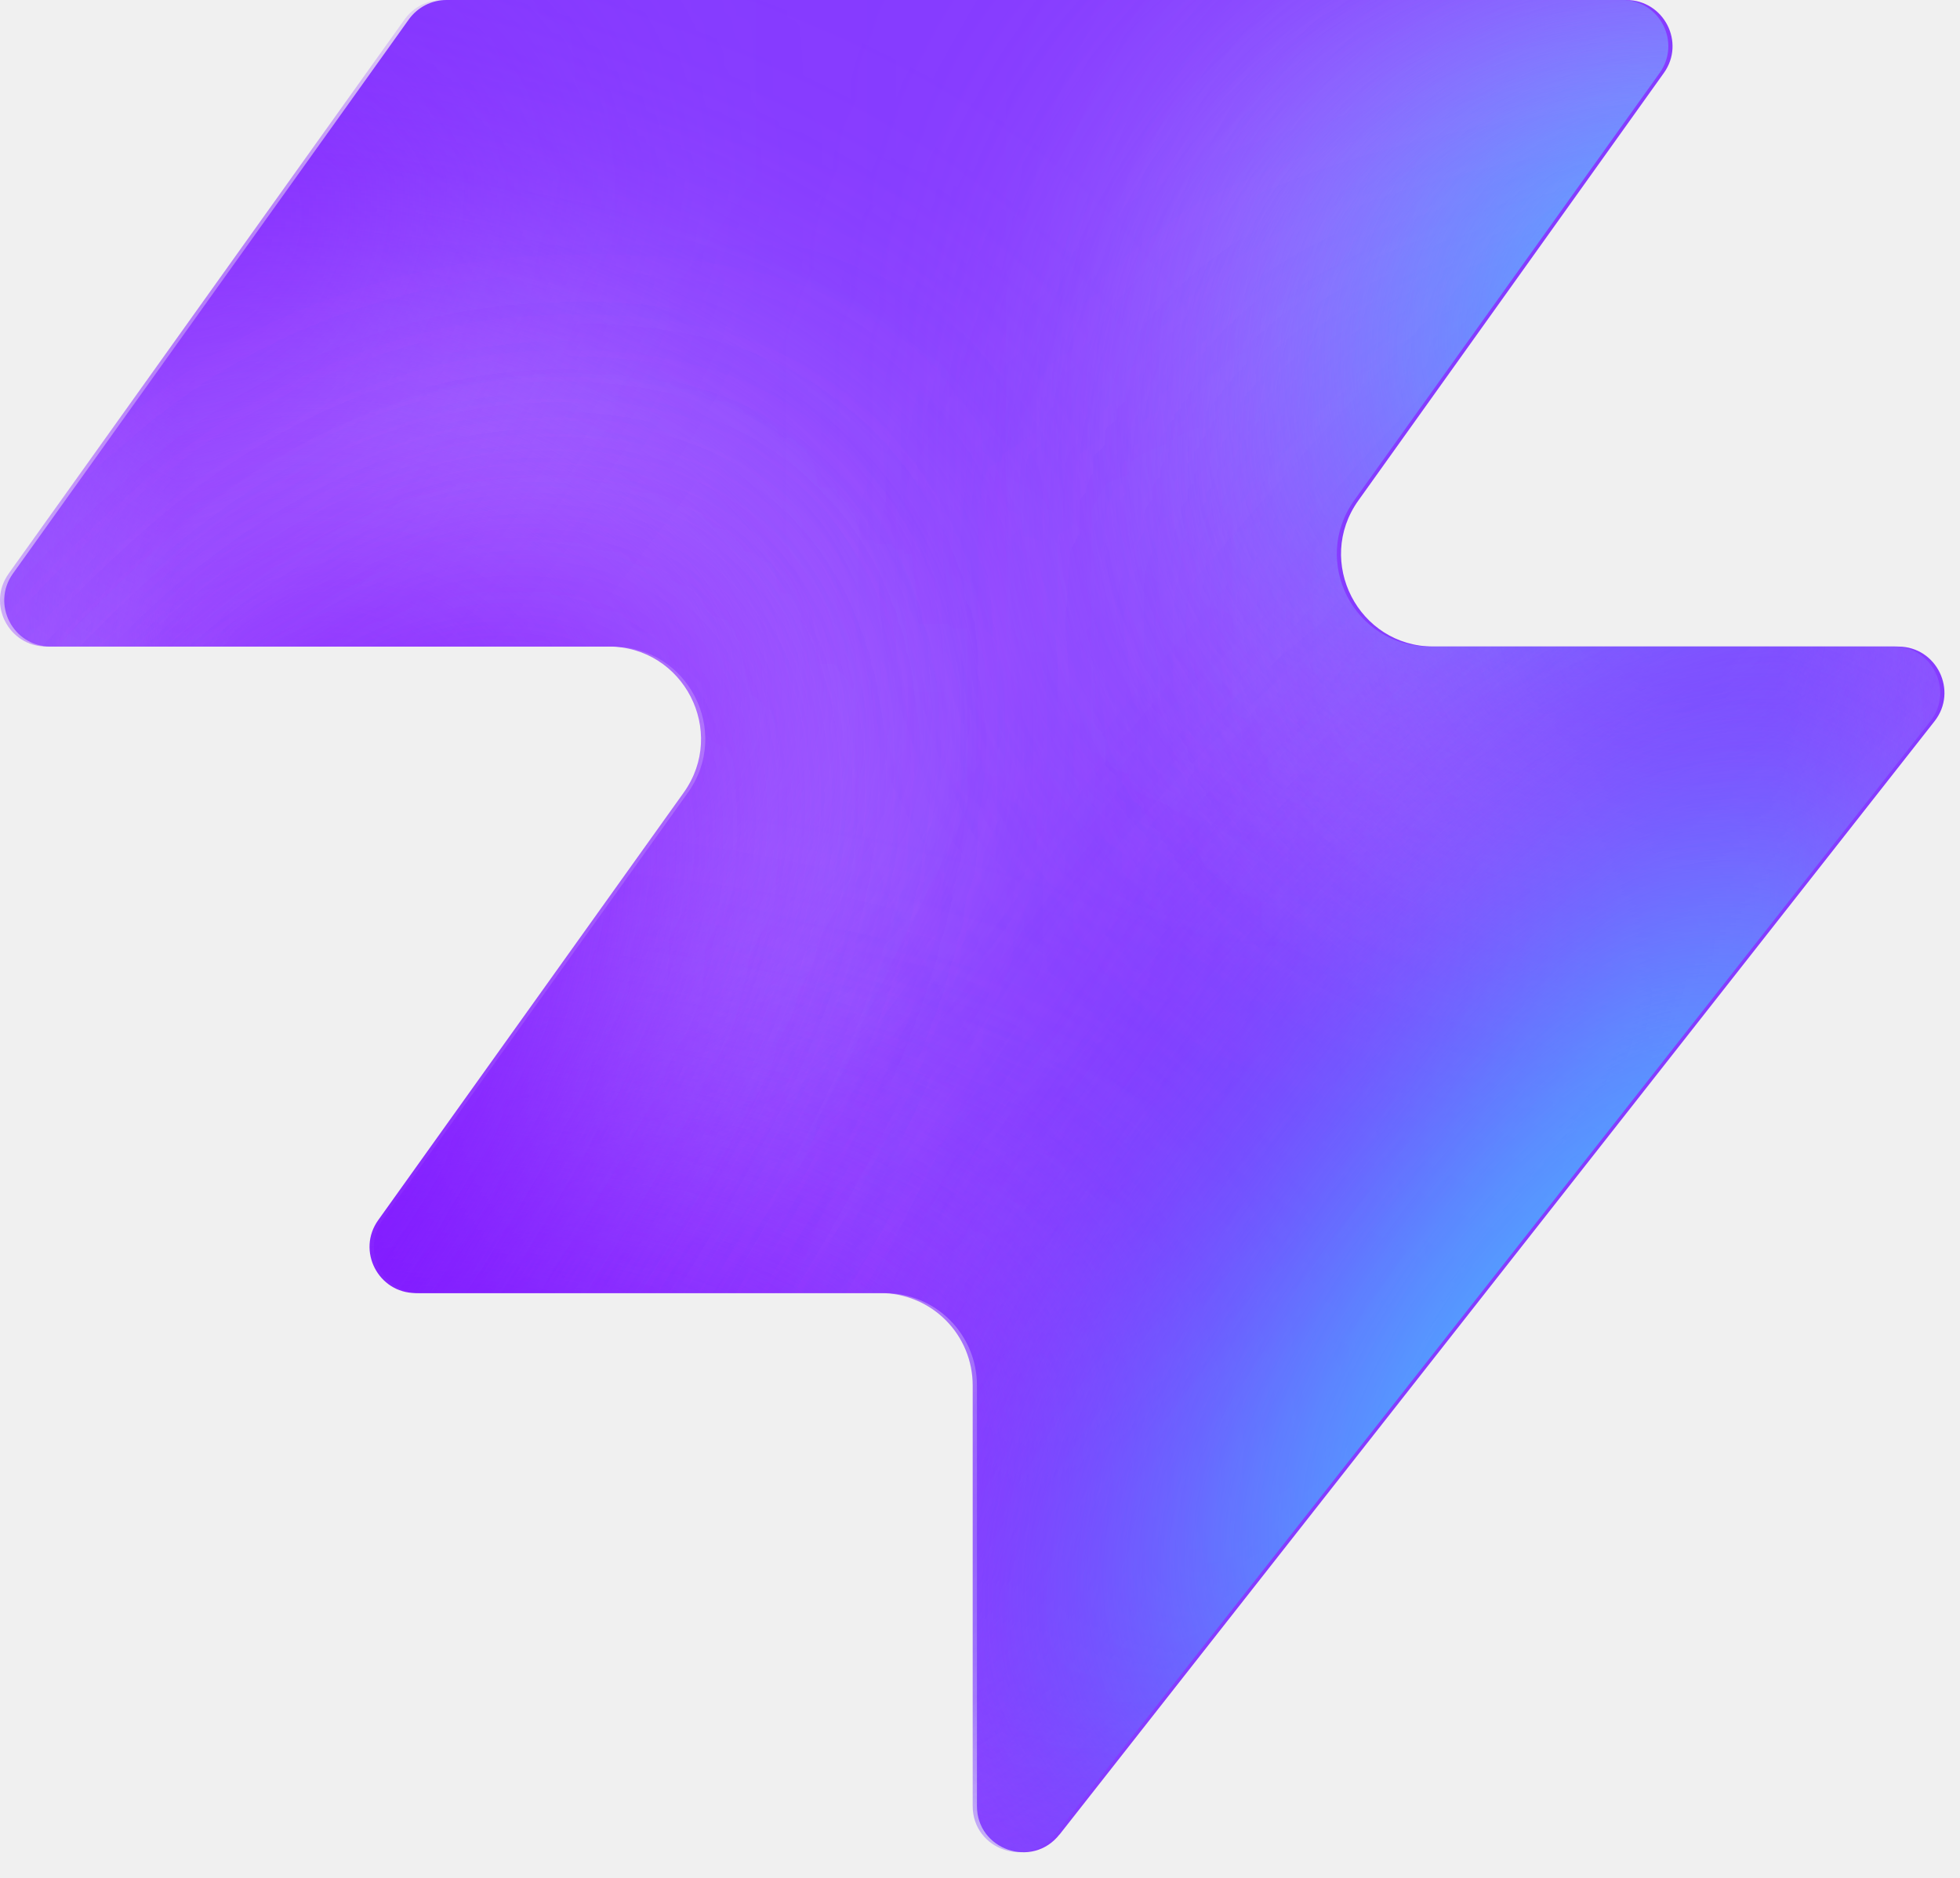
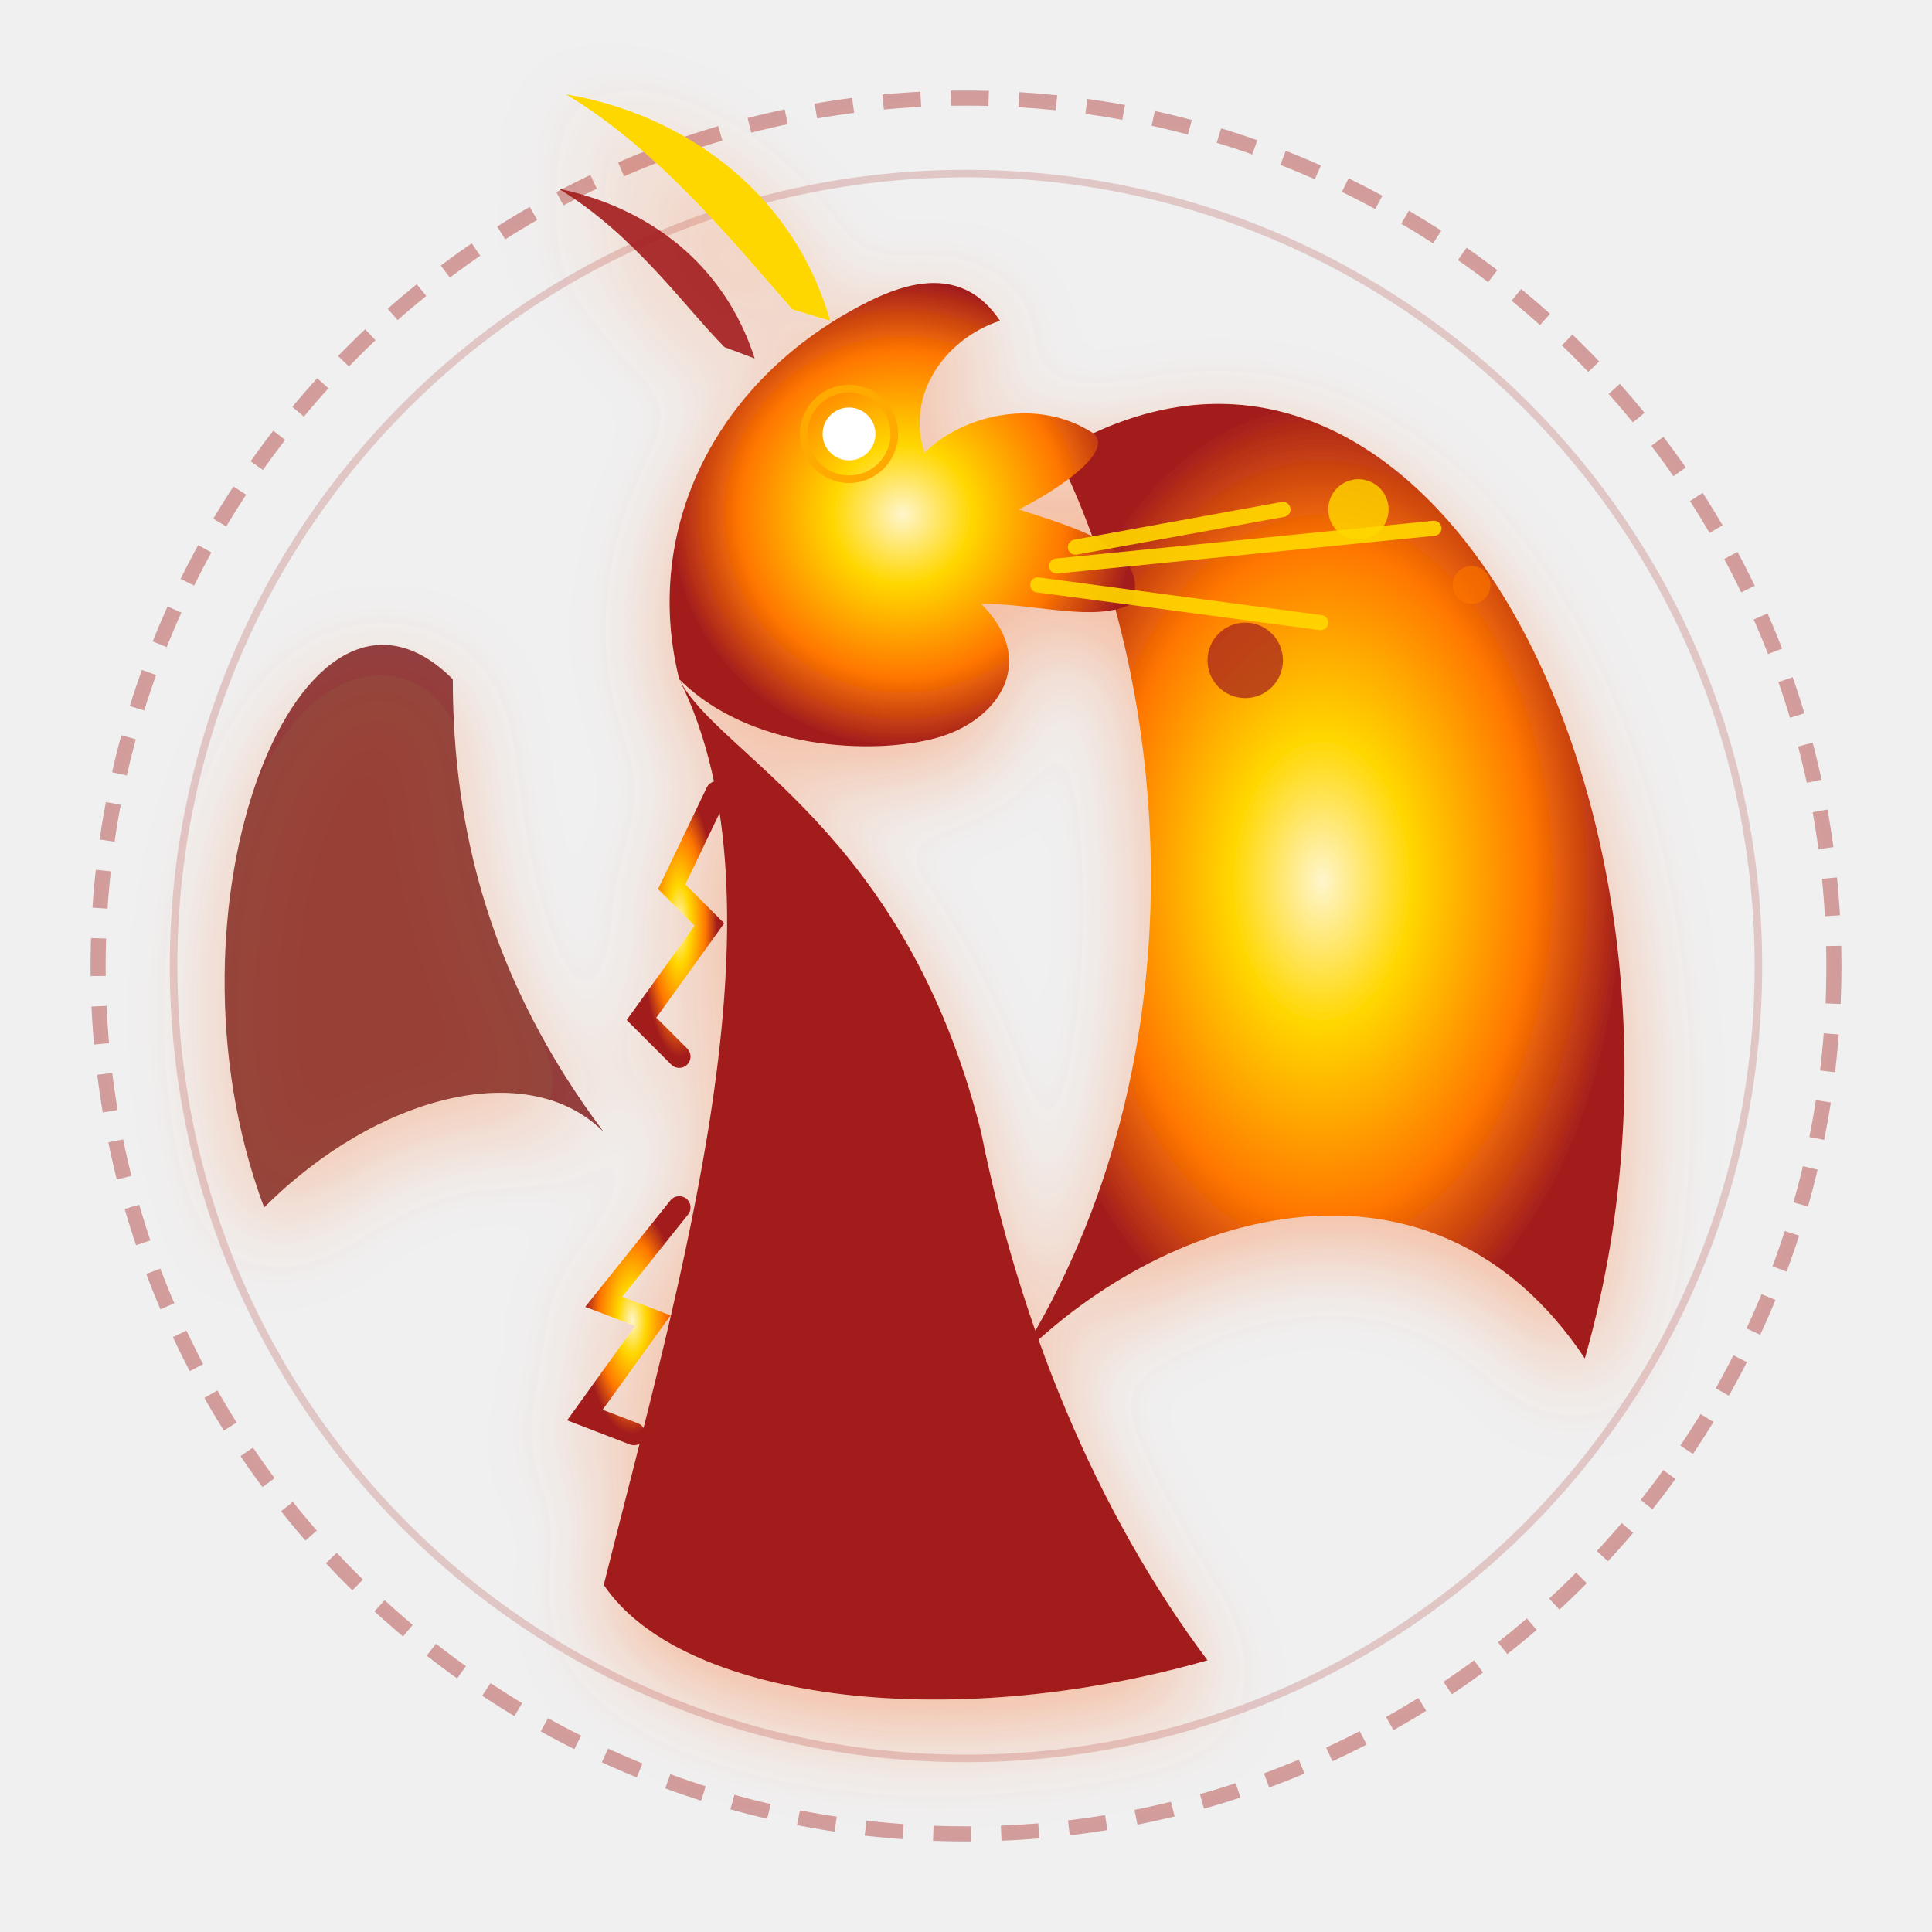
- <svg xmlns="http://www.w3.org/2000/svg" width="48" height="46" fill="none" viewBox="0 0 48 46">
-   <path fill="#863bff" d="M25.946 44.938c-.664.845-2.021.375-2.021-.698V33.937a2.26 2.26 0 0 0-2.262-2.262H10.287c-.92 0-1.456-1.04-.92-1.788l7.48-10.471c1.07-1.497 0-3.578-1.842-3.578H1.237c-.92 0-1.456-1.04-.92-1.788L10.013.474c.214-.297.556-.474.92-.474h28.894c.92 0 1.456 1.04.92 1.788l-7.48 10.471c-1.07 1.498 0 3.579 1.842 3.579h11.377c.943 0 1.473 1.088.89 1.83L25.947 44.94z" style="fill:#863bff;fill:color(display-p3 .525 .23 1);fill-opacity:1" />
-   <mask id="a" width="48" height="46" x="0" y="0" maskUnits="userSpaceOnUse" style="mask-type:alpha">
-     <path fill="#000" d="M25.842 44.938c-.664.844-2.021.375-2.021-.698V33.937a2.26 2.26 0 0 0-2.262-2.262H10.183c-.92 0-1.456-1.04-.92-1.788l7.48-10.471c1.07-1.498 0-3.579-1.842-3.579H1.133c-.92 0-1.456-1.04-.92-1.787L9.91.473c.214-.297.556-.474.92-.474h28.894c.92 0 1.456 1.04.92 1.788l-7.48 10.471c-1.07 1.498 0 3.578 1.842 3.578h11.377c.943 0 1.473 1.088.89 1.832L25.843 44.94z" style="fill:#000;fill-opacity:1" />
-   </mask>
-   <g mask="url(#a)">
-     <g filter="url(#b)">
-       <ellipse cx="5.508" cy="14.704" fill="#ede6ff" rx="5.508" ry="14.704" style="fill:#ede6ff;fill:color(display-p3 .927 .903 1);fill-opacity:1" transform="matrix(.00324 1 1 -.00324 -4.47 31.516)" />
-     </g>
-     <g filter="url(#c)">
-       <ellipse cx="10.399" cy="29.851" fill="#ede6ff" rx="10.399" ry="29.851" style="fill:#ede6ff;fill:color(display-p3 .927 .903 1);fill-opacity:1" transform="matrix(.00324 1 1 -.00324 -39.328 7.883)" />
-     </g>
-     <g filter="url(#d)">
-       <ellipse cx="5.508" cy="30.487" fill="#7e14ff" rx="5.508" ry="30.487" style="fill:#7e14ff;fill:color(display-p3 .492 .077 1);fill-opacity:1" transform="rotate(89.814 -25.913 -14.639)scale(1 -1)" />
-     </g>
-     <g filter="url(#e)">
-       <ellipse cx="5.508" cy="30.599" fill="#7e14ff" rx="5.508" ry="30.599" style="fill:#7e14ff;fill:color(display-p3 .492 .077 1);fill-opacity:1" transform="rotate(89.814 -32.644 -3.334)scale(1 -1)" />
-     </g>
-     <g filter="url(#f)">
-       <ellipse cx="5.508" cy="30.599" fill="#7e14ff" rx="5.508" ry="30.599" style="fill:#7e14ff;fill:color(display-p3 .492 .077 1);fill-opacity:1" transform="matrix(.00324 1 1 -.00324 -34.34 30.47)" />
-     </g>
-     <g filter="url(#g)">
-       <ellipse cx="14.072" cy="22.078" fill="#ede6ff" rx="14.072" ry="22.078" style="fill:#ede6ff;fill:color(display-p3 .927 .903 1);fill-opacity:1" transform="rotate(93.35 24.506 48.493)scale(-1 1)" />
-     </g>
-     <g filter="url(#h)">
-       <ellipse cx="3.47" cy="21.501" fill="#7e14ff" rx="3.47" ry="21.501" style="fill:#7e14ff;fill:color(display-p3 .492 .077 1);fill-opacity:1" transform="rotate(89.009 28.708 47.59)scale(-1 1)" />
-     </g>
-     <g filter="url(#i)">
-       <ellipse cx="3.47" cy="21.501" fill="#7e14ff" rx="3.47" ry="21.501" style="fill:#7e14ff;fill:color(display-p3 .492 .077 1);fill-opacity:1" transform="rotate(89.009 28.708 47.59)scale(-1 1)" />
-     </g>
-     <g filter="url(#j)">
-       <ellipse cx=".387" cy="8.972" fill="#7e14ff" rx="4.407" ry="29.108" style="fill:#7e14ff;fill:color(display-p3 .492 .077 1);fill-opacity:1" transform="rotate(39.51 .387 8.972)" />
-     </g>
-     <g filter="url(#k)">
-       <ellipse cx="47.523" cy="-6.092" fill="#7e14ff" rx="4.407" ry="29.108" style="fill:#7e14ff;fill:color(display-p3 .492 .077 1);fill-opacity:1" transform="rotate(37.892 47.523 -6.092)" />
-     </g>
-     <g filter="url(#l)">
-       <ellipse cx="41.412" cy="6.333" fill="#47bfff" rx="5.971" ry="9.665" style="fill:#47bfff;fill:color(display-p3 .28 .748 1);fill-opacity:1" transform="rotate(37.892 41.412 6.333)" />
-     </g>
-     <g filter="url(#m)">
-       <ellipse cx="-1.879" cy="38.332" fill="#7e14ff" rx="4.407" ry="29.108" style="fill:#7e14ff;fill:color(display-p3 .492 .077 1);fill-opacity:1" transform="rotate(37.892 -1.88 38.332)" />
-     </g>
-     <g filter="url(#n)">
-       <ellipse cx="-1.879" cy="38.332" fill="#7e14ff" rx="4.407" ry="29.108" style="fill:#7e14ff;fill:color(display-p3 .492 .077 1);fill-opacity:1" transform="rotate(37.892 -1.88 38.332)" />
-     </g>
-     <g filter="url(#o)">
-       <ellipse cx="35.651" cy="29.907" fill="#7e14ff" rx="4.407" ry="29.108" style="fill:#7e14ff;fill:color(display-p3 .492 .077 1);fill-opacity:1" transform="rotate(37.892 35.651 29.907)" />
-     </g>
-     <g filter="url(#p)">
-       <ellipse cx="38.418" cy="32.4" fill="#47bfff" rx="5.971" ry="15.297" style="fill:#47bfff;fill:color(display-p3 .28 .748 1);fill-opacity:1" transform="rotate(37.892 38.418 32.4)" />
-     </g>
-   </g>
+ <svg xmlns="http://www.w3.org/2000/svg" viewBox="0 0 512 512" width="100%" height="100%">
  <defs>
-     <filter id="b" width="60.045" height="41.654" x="-19.77" y="16.149" color-interpolation-filters="sRGB" filterUnits="userSpaceOnUse">
-       <feFlood flood-opacity="0" result="BackgroundImageFix" />
-       <feBlend in="SourceGraphic" in2="BackgroundImageFix" result="shape" />
-       <feGaussianBlur result="effect1_foregroundBlur_2002_17158" stdDeviation="7.659" />
-     </filter>
-     <filter id="c" width="90.34" height="51.437" x="-54.613" y="-7.533" color-interpolation-filters="sRGB" filterUnits="userSpaceOnUse">
-       <feFlood flood-opacity="0" result="BackgroundImageFix" />
-       <feBlend in="SourceGraphic" in2="BackgroundImageFix" result="shape" />
-       <feGaussianBlur result="effect1_foregroundBlur_2002_17158" stdDeviation="7.659" />
-     </filter>
-     <filter id="d" width="79.355" height="29.4" x="-49.64" y="2.03" color-interpolation-filters="sRGB" filterUnits="userSpaceOnUse">
-       <feFlood flood-opacity="0" result="BackgroundImageFix" />
-       <feBlend in="SourceGraphic" in2="BackgroundImageFix" result="shape" />
-       <feGaussianBlur result="effect1_foregroundBlur_2002_17158" stdDeviation="4.596" />
-     </filter>
-     <filter id="e" width="79.579" height="29.4" x="-45.045" y="20.029" color-interpolation-filters="sRGB" filterUnits="userSpaceOnUse">
-       <feFlood flood-opacity="0" result="BackgroundImageFix" />
-       <feBlend in="SourceGraphic" in2="BackgroundImageFix" result="shape" />
-       <feGaussianBlur result="effect1_foregroundBlur_2002_17158" stdDeviation="4.596" />
-     </filter>
-     <filter id="f" width="79.579" height="29.4" x="-43.513" y="21.178" color-interpolation-filters="sRGB" filterUnits="userSpaceOnUse">
-       <feFlood flood-opacity="0" result="BackgroundImageFix" />
-       <feBlend in="SourceGraphic" in2="BackgroundImageFix" result="shape" />
-       <feGaussianBlur result="effect1_foregroundBlur_2002_17158" stdDeviation="4.596" />
-     </filter>
-     <filter id="g" width="74.749" height="58.852" x="15.756" y="-17.901" color-interpolation-filters="sRGB" filterUnits="userSpaceOnUse">
-       <feFlood flood-opacity="0" result="BackgroundImageFix" />
-       <feBlend in="SourceGraphic" in2="BackgroundImageFix" result="shape" />
-       <feGaussianBlur result="effect1_foregroundBlur_2002_17158" stdDeviation="7.659" />
-     </filter>
-     <filter id="h" width="61.377" height="25.362" x="23.548" y="2.284" color-interpolation-filters="sRGB" filterUnits="userSpaceOnUse">
-       <feFlood flood-opacity="0" result="BackgroundImageFix" />
-       <feBlend in="SourceGraphic" in2="BackgroundImageFix" result="shape" />
-       <feGaussianBlur result="effect1_foregroundBlur_2002_17158" stdDeviation="4.596" />
-     </filter>
-     <filter id="i" width="61.377" height="25.362" x="23.548" y="2.284" color-interpolation-filters="sRGB" filterUnits="userSpaceOnUse">
-       <feFlood flood-opacity="0" result="BackgroundImageFix" />
-       <feBlend in="SourceGraphic" in2="BackgroundImageFix" result="shape" />
-       <feGaussianBlur result="effect1_foregroundBlur_2002_17158" stdDeviation="4.596" />
-     </filter>
-     <filter id="j" width="56.045" height="63.649" x="-27.636" y="-22.853" color-interpolation-filters="sRGB" filterUnits="userSpaceOnUse">
-       <feFlood flood-opacity="0" result="BackgroundImageFix" />
-       <feBlend in="SourceGraphic" in2="BackgroundImageFix" result="shape" />
-       <feGaussianBlur result="effect1_foregroundBlur_2002_17158" stdDeviation="4.596" />
-     </filter>
-     <filter id="k" width="54.814" height="64.646" x="20.116" y="-38.415" color-interpolation-filters="sRGB" filterUnits="userSpaceOnUse">
-       <feFlood flood-opacity="0" result="BackgroundImageFix" />
-       <feBlend in="SourceGraphic" in2="BackgroundImageFix" result="shape" />
-       <feGaussianBlur result="effect1_foregroundBlur_2002_17158" stdDeviation="4.596" />
-     </filter>
-     <filter id="l" width="33.541" height="35.313" x="24.641" y="-11.323" color-interpolation-filters="sRGB" filterUnits="userSpaceOnUse">
-       <feFlood flood-opacity="0" result="BackgroundImageFix" />
-       <feBlend in="SourceGraphic" in2="BackgroundImageFix" result="shape" />
-       <feGaussianBlur result="effect1_foregroundBlur_2002_17158" stdDeviation="4.596" />
-     </filter>
-     <filter id="m" width="54.814" height="64.646" x="-29.286" y="6.009" color-interpolation-filters="sRGB" filterUnits="userSpaceOnUse">
-       <feFlood flood-opacity="0" result="BackgroundImageFix" />
-       <feBlend in="SourceGraphic" in2="BackgroundImageFix" result="shape" />
-       <feGaussianBlur result="effect1_foregroundBlur_2002_17158" stdDeviation="4.596" />
-     </filter>
-     <filter id="n" width="54.814" height="64.646" x="-29.286" y="6.009" color-interpolation-filters="sRGB" filterUnits="userSpaceOnUse">
-       <feFlood flood-opacity="0" result="BackgroundImageFix" />
-       <feBlend in="SourceGraphic" in2="BackgroundImageFix" result="shape" />
-       <feGaussianBlur result="effect1_foregroundBlur_2002_17158" stdDeviation="4.596" />
-     </filter>
-     <filter id="o" width="54.814" height="64.646" x="8.244" y="-2.416" color-interpolation-filters="sRGB" filterUnits="userSpaceOnUse">
-       <feFlood flood-opacity="0" result="BackgroundImageFix" />
-       <feBlend in="SourceGraphic" in2="BackgroundImageFix" result="shape" />
-       <feGaussianBlur result="effect1_foregroundBlur_2002_17158" stdDeviation="4.596" />
-     </filter>
-     <filter id="p" width="39.409" height="43.623" x="18.713" y="10.588" color-interpolation-filters="sRGB" filterUnits="userSpaceOnUse">
-       <feFlood flood-opacity="0" result="BackgroundImageFix" />
-       <feBlend in="SourceGraphic" in2="BackgroundImageFix" result="shape" />
-       <feGaussianBlur result="effect1_foregroundBlur_2002_17158" stdDeviation="4.596" />
+     <radialGradient id="goldGlow" cx="50%" cy="50%" r="50%">
+       <stop offset="0%" stop-color="#fff5cc" />
+       <stop offset="30%" stop-color="#ffd700" />
+       <stop offset="70%" stop-color="#ff7700" />
+       <stop offset="100%" stop-color="#a31d1d" />
+     </radialGradient>
+     <filter id="shadow" x="-10%" y="-10%" width="120%" height="120%">
+       <feDropShadow dx="0" dy="8" stdDeviation="12" flood-color="#ff5500" flood-opacity="0.35" />
    </filter>
  </defs>
+   <circle cx="256" cy="256" r="230" fill="none" stroke="url(#goldGlow)" stroke-width="4" stroke-dasharray="10, 8" opacity="0.4" />
+   <circle cx="256" cy="256" r="210" fill="none" stroke="url(#goldGlow)" stroke-width="2" opacity="0.2" />
+   <g filter="url(#shadow)" transform="translate(0, 0)">
+     <path d="M120 180 C80 140, 40 240, 70 320 C100 290, 140 280, 160 300 C130 260, 120 220, 120 180 Z" fill="#7a1212" opacity="0.8" />
+     <path d="M280 120 C380 60, 460 220, 420 360 C380 300, 310 320, 270 360 C320 280, 310 180, 280 120 Z" fill="url(#goldGlow)" />
+     <path d="M160 420 C180 340, 210 240, 180 180 C190 200, 240 220, 260 300 C270 350, 290 400, 320 440 C250 460, 180 450, 160 420 Z" fill="#a31d1d" />
+     <path d="M168 380 L155 375 L173 350 L160 345 L180 320" stroke="url(#goldGlow)" stroke-width="6" stroke-linecap="round" fill="none" />
+     <path d="M180 280 L170 270 L188 245 L178 235 L190 210" stroke="url(#goldGlow)" stroke-width="6" stroke-linecap="round" fill="none" />
+     <path d="M180 180 C170 140, 190 100, 230 80 C240 75, 255 70, 265 85 C250 90, 240 105, 245 120 C255 110, 275 105, 290 115 C295 120, 280 130, 270 135 C285 140, 305 145, 300 160 C290 165, 275 160, 260 160 C275 175, 265 190, 250 195 C235 200, 200 200, 180 180 Z" fill="url(#goldGlow)" />
+     <path d="M220 85 C210 50, 180 30, 150 25 C175 40, 195 65, 210 82 Z" fill="#ffd700" />
+     <path d="M200 95 C192 70, 172 55, 148 50 C168 62, 182 82, 192 92 Z" fill="#a31d1d" opacity="0.9" />
+     <circle cx="225" cy="115" r="7" fill="#ffffff" />
+     <circle cx="225" cy="115" r="12" fill="none" stroke="#ffaa00" stroke-width="2" />
+     <path d="M285 145 L340 135 M275 155 L350 165 M280 150 L380 140" stroke="#ffd700" stroke-width="4" stroke-linecap="round" opacity="0.9" />
+     <circle cx="360" cy="135" r="8" fill="#ffd700" opacity="0.8" />
+     <circle cx="390" cy="155" r="5" fill="#ff7700" opacity="0.6" />
+     <circle cx="330" cy="175" r="10" fill="#a31d1d" opacity="0.7" />
+   </g>
</svg>
